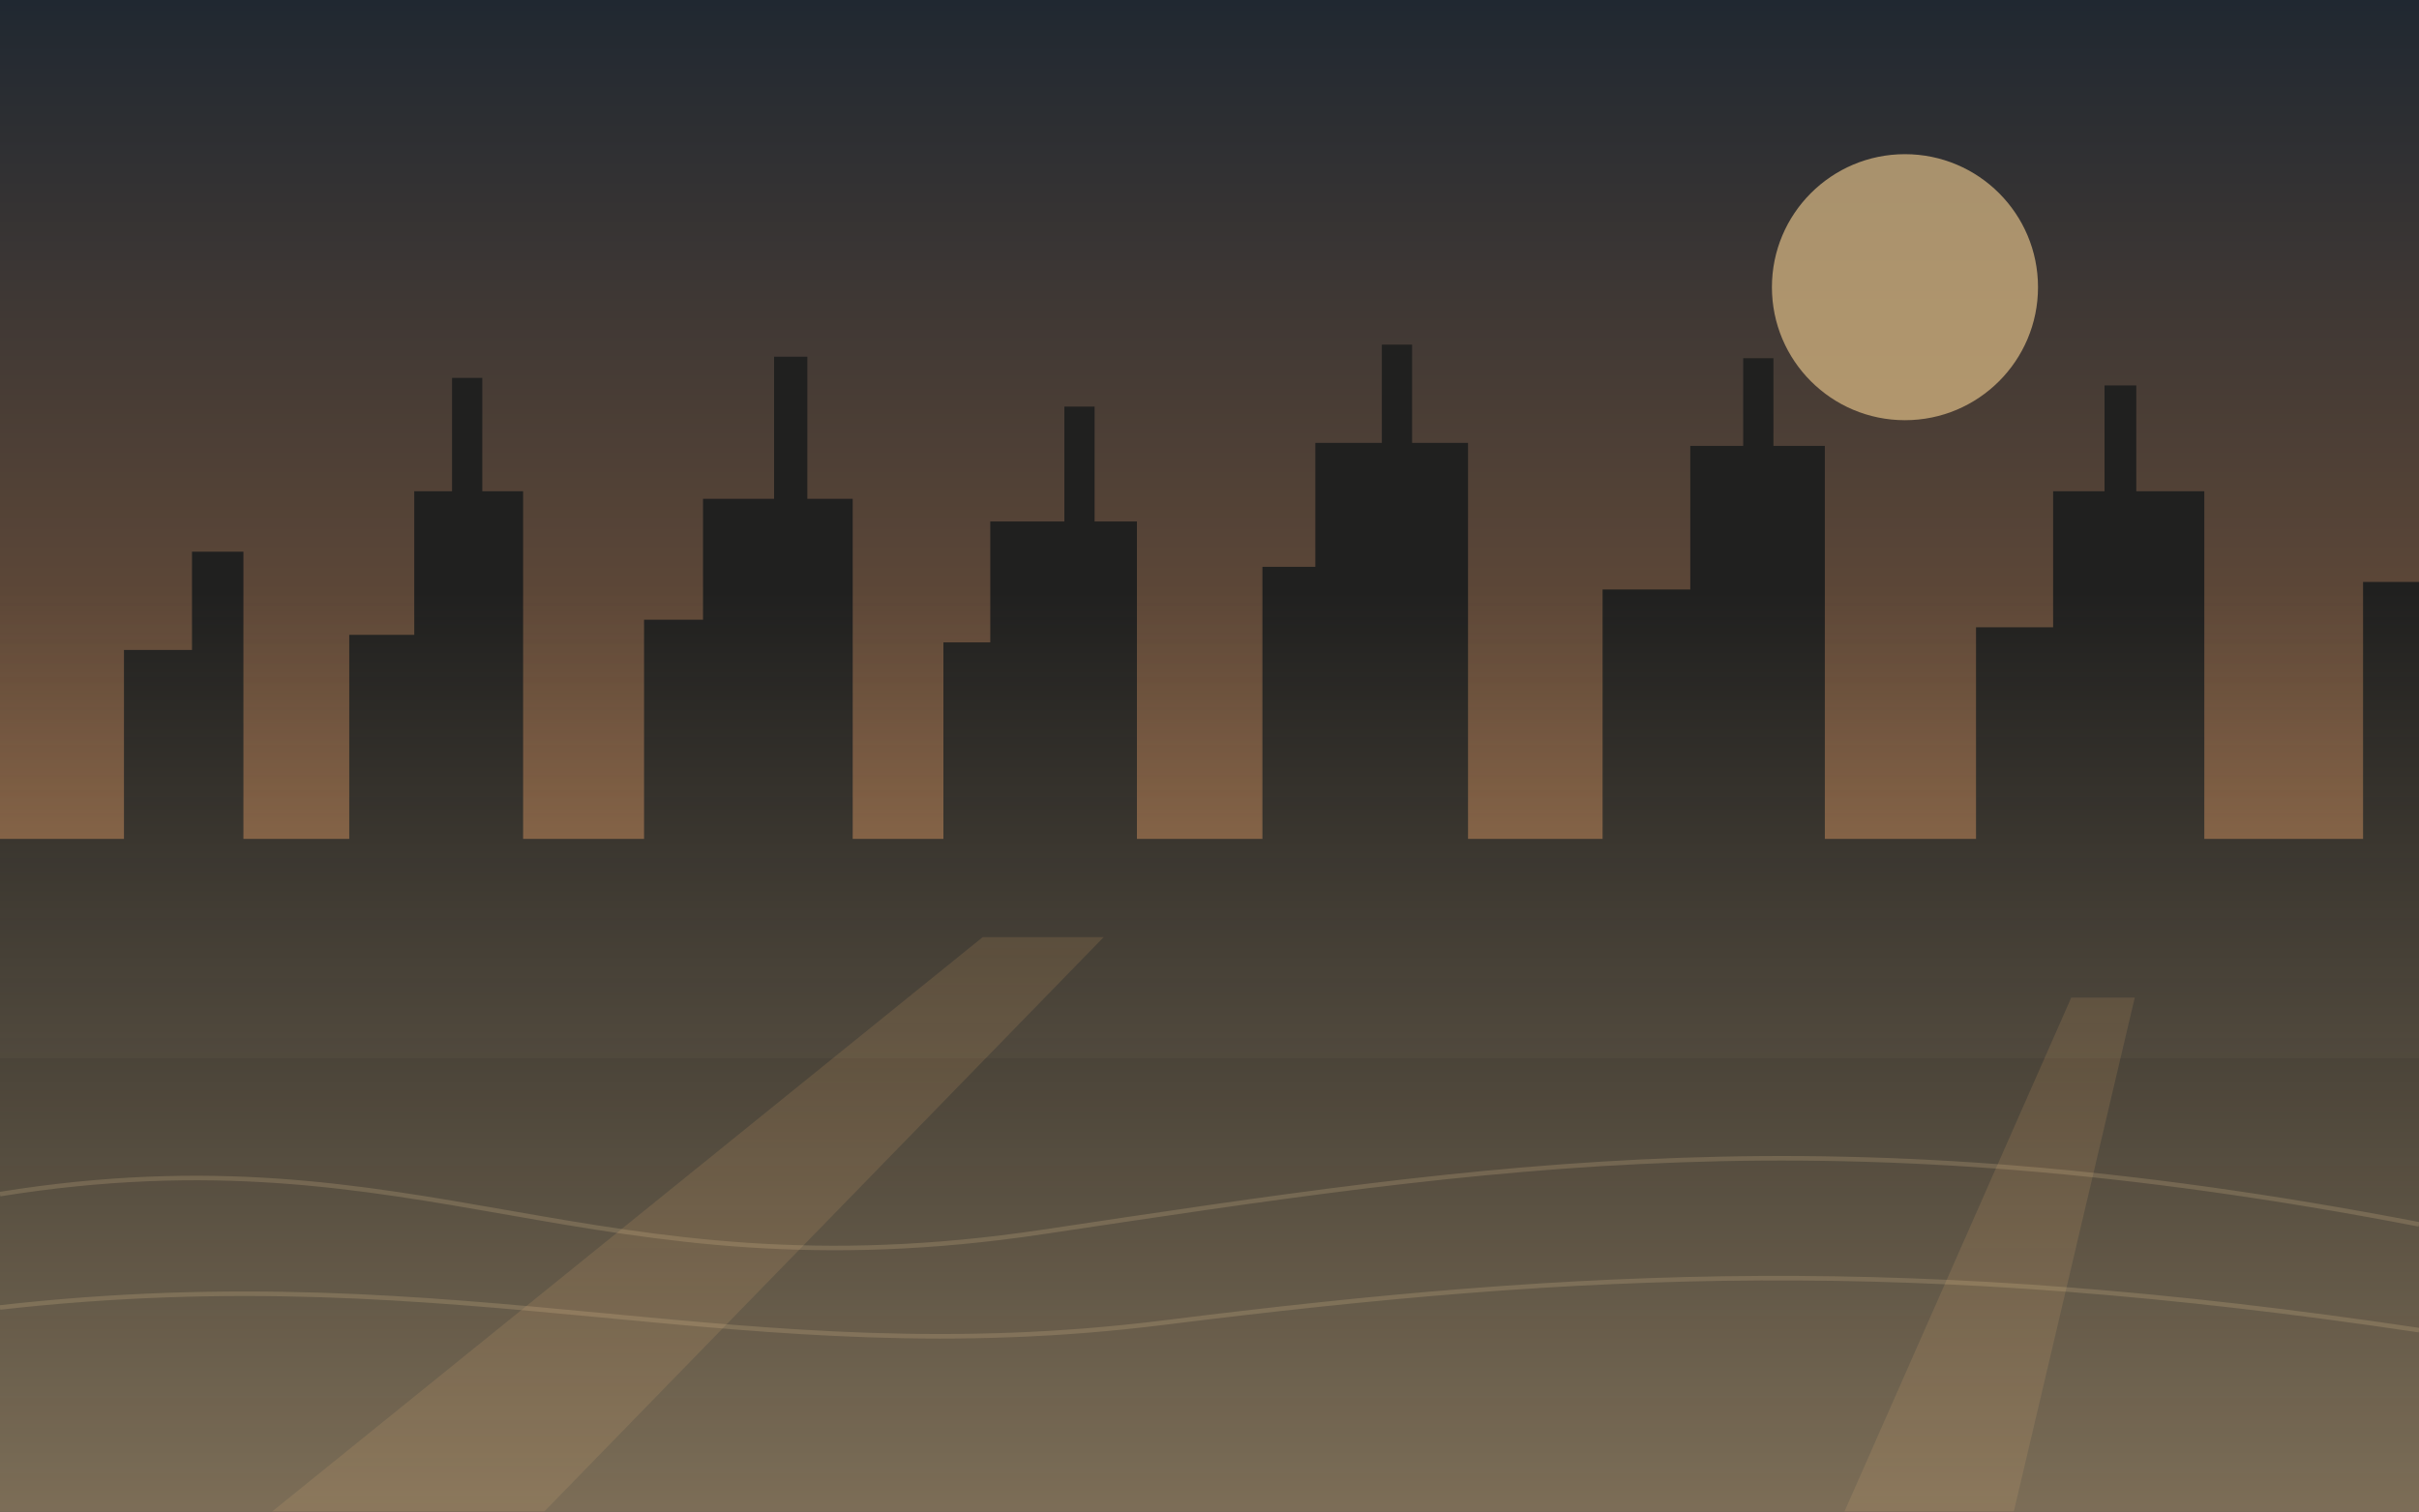
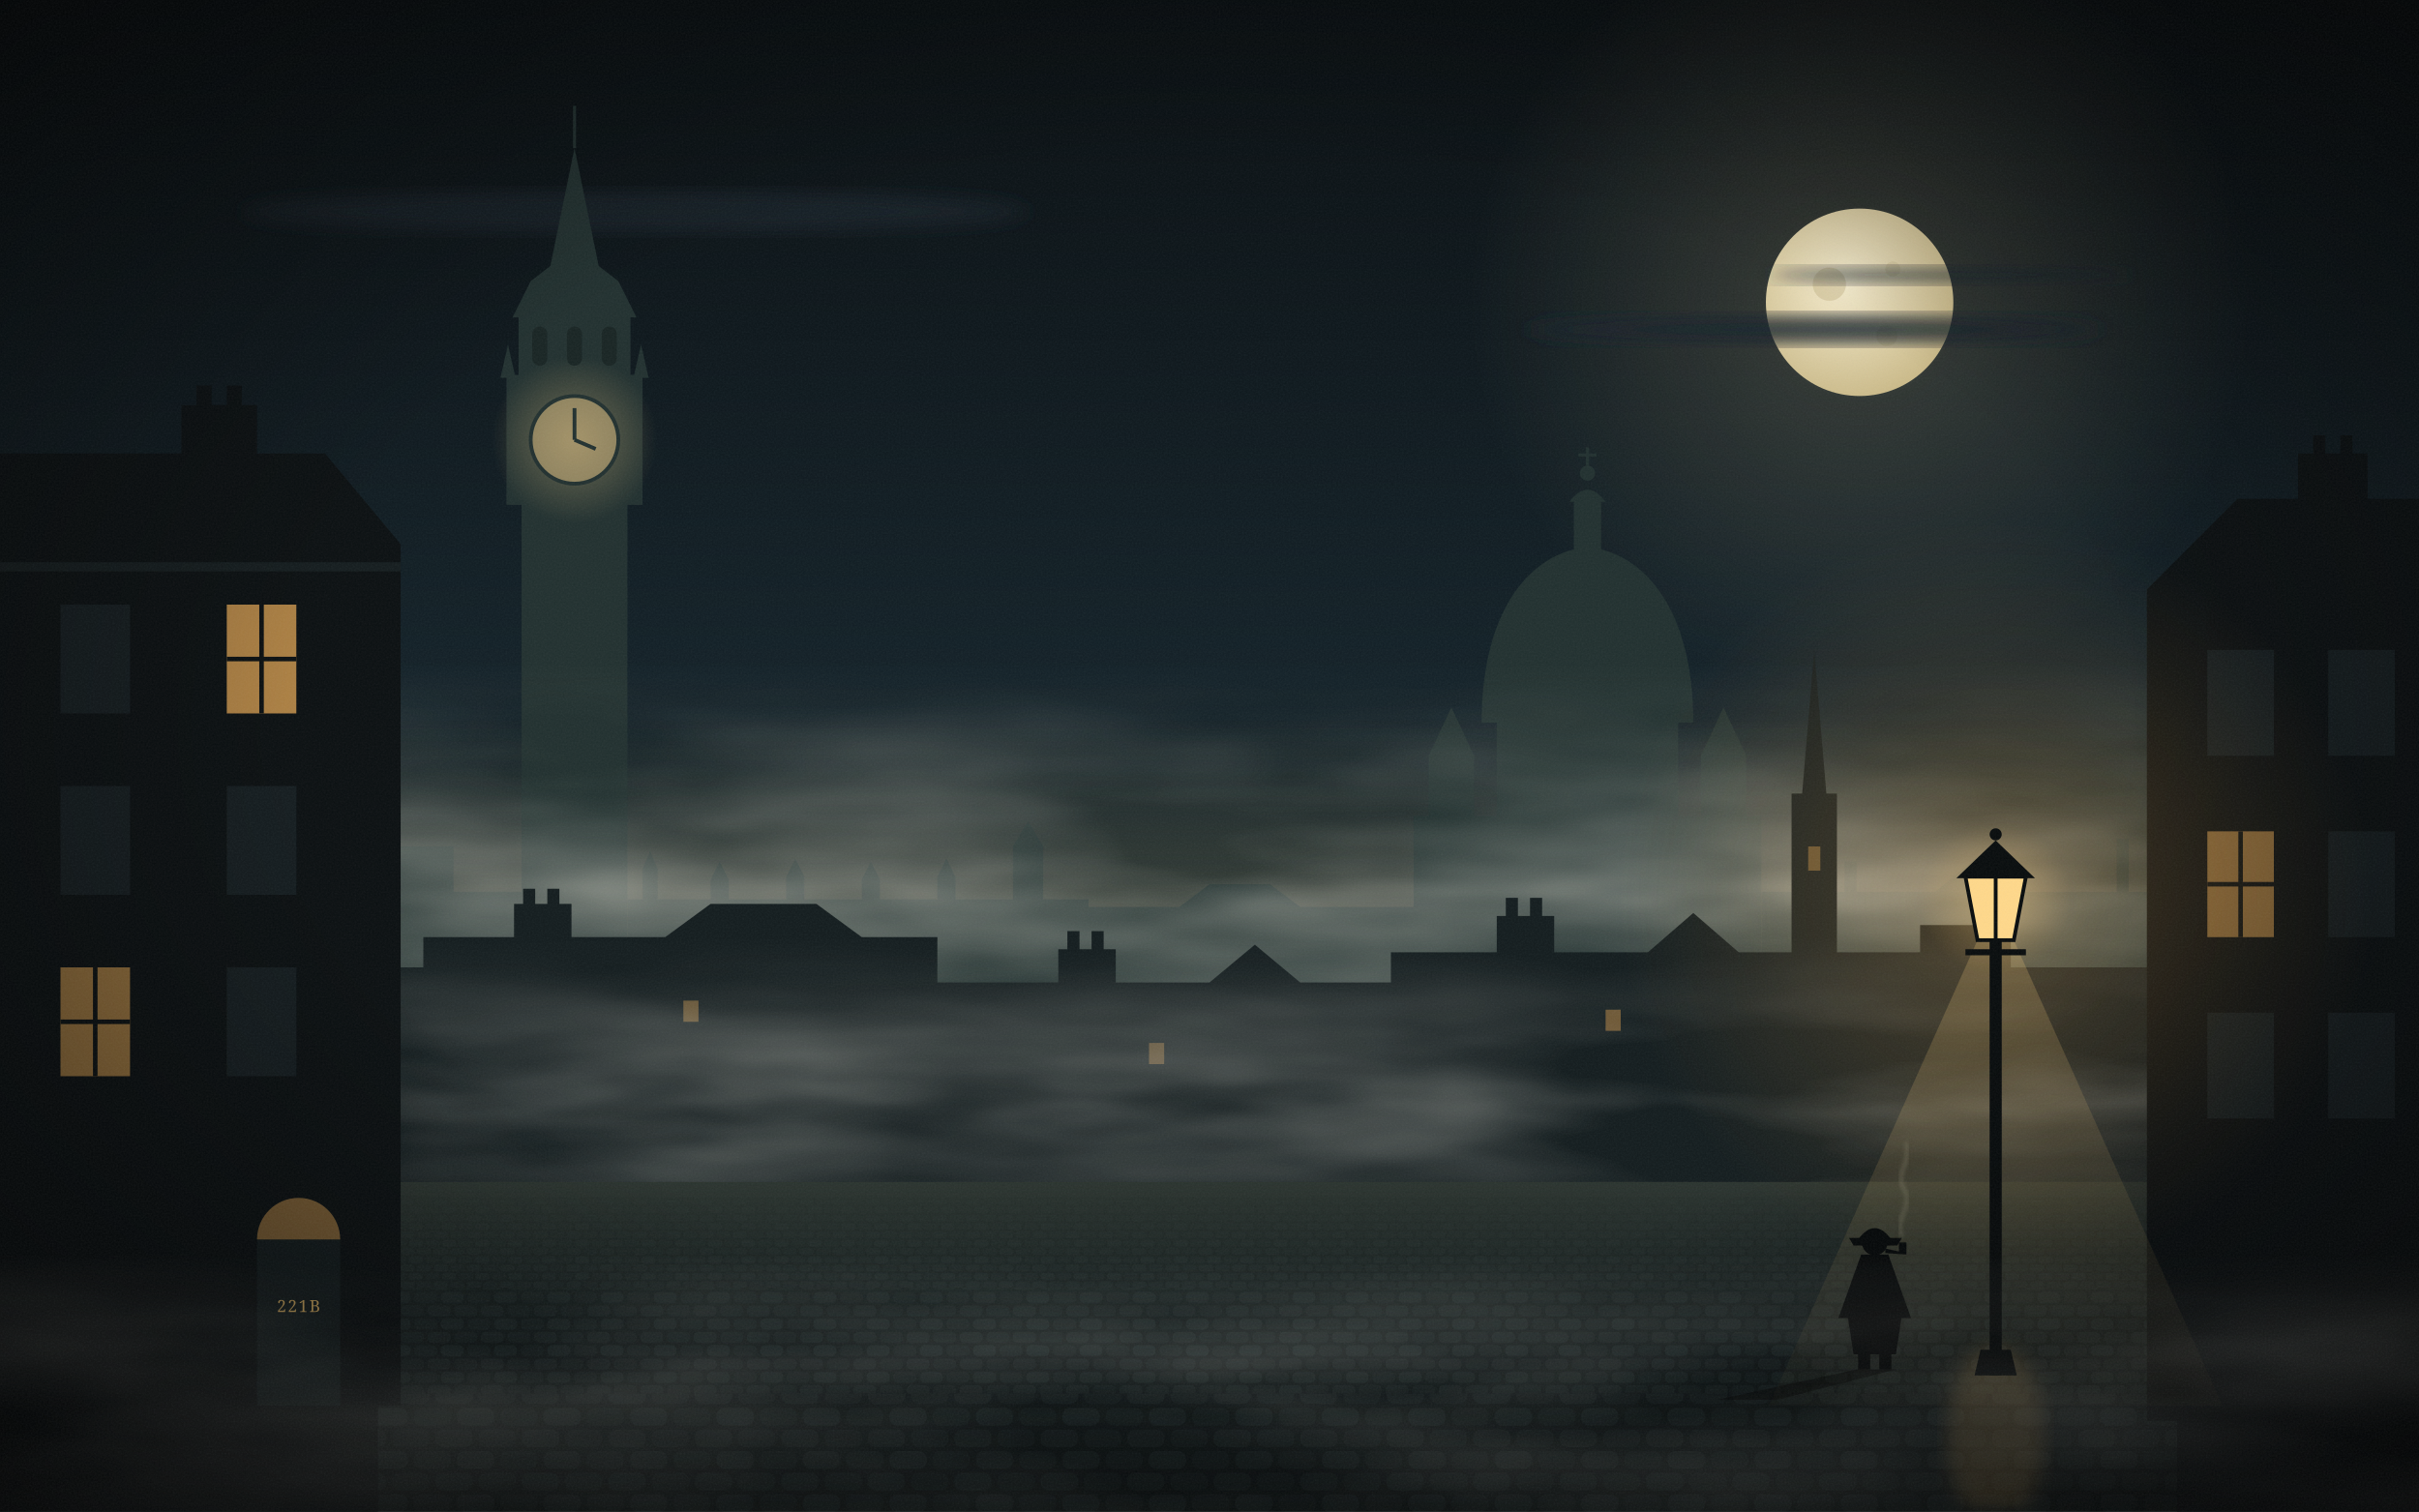
- <svg xmlns="http://www.w3.org/2000/svg" viewBox="0 0 1600 1000" fill="none">
+ <svg xmlns="http://www.w3.org/2000/svg" xmlns:xlink="http://www.w3.org/1999/xlink" viewBox="0 0 1600 1000" preserveAspectRatio="xMidYMid slice">
  <defs>
-     <linearGradient id="sky" x2="0" y2="1">
-       <stop stop-color="#202831" />
-       <stop offset=".56" stop-color="#76543a" />
-       <stop offset="1" stop-color="#c08c56" />
-     </linearGradient>
-     <linearGradient id="fog" x2="0" y2="1">
-       <stop stop-color="#e8c99a" stop-opacity="0" />
-       <stop offset="1" stop-color="#e8c99a" stop-opacity=".48" />
-     </linearGradient>
+     <linearGradient id="sky" x1="0" y1="0" x2="0" y2="1">
+       <stop offset="0" stop-color="#070d10" />
+       <stop offset="0.45" stop-color="#122027" />
+       <stop offset="0.72" stop-color="#29352f" />
+       <stop offset="1" stop-color="#3a3c32" />
+     </linearGradient>
+     <linearGradient id="horizon" x1="0" y1="0" x2="0" y2="1">
+       <stop offset="0" stop-color="#6a6650" stop-opacity="0" />
+       <stop offset="0.6" stop-color="#6a6650" stop-opacity="0.35" />
+       <stop offset="1" stop-color="#6a6650" stop-opacity="0" />
+     </linearGradient>
+     <radialGradient id="moonHalo" cx="0.5" cy="0.5" r="0.5">
+       <stop offset="0" stop-color="#f3e6bf" stop-opacity="0.45" />
+       <stop offset="0.25" stop-color="#d9c99a" stop-opacity="0.16" />
+       <stop offset="1" stop-color="#d9c99a" stop-opacity="0" />
+     </radialGradient>
+     <radialGradient id="moonFace" cx="0.42" cy="0.4" r="0.65">
+       <stop offset="0" stop-color="#f6edcf" />
+       <stop offset="1" stop-color="#c9b886" />
+     </radialGradient>
+     <radialGradient id="lampGlow" cx="0.5" cy="0.5" r="0.5">
+       <stop offset="0" stop-color="#ffcf7a" stop-opacity="0.5" />
+       <stop offset="0.2" stop-color="#f0a84a" stop-opacity="0.2" />
+       <stop offset="1" stop-color="#f0a84a" stop-opacity="0" />
+     </radialGradient>
+     <linearGradient id="lampCone" x1="0" y1="0" x2="0" y2="1">
+       <stop offset="0" stop-color="#ffd27e" stop-opacity="0.22" />
+       <stop offset="1" stop-color="#ffd27e" stop-opacity="0.03" />
+     </linearGradient>
+     <radialGradient id="clockGlow" cx="0.5" cy="0.5" r="0.5">
+       <stop offset="0" stop-color="#ffd890" stop-opacity="0.35" />
+       <stop offset="1" stop-color="#ffd890" stop-opacity="0" />
+     </radialGradient>
+     <pattern id="cobble" width="44" height="22" patternUnits="userSpaceOnUse">
+       <rect width="44" height="22" fill="#121a1b" />
+       <rect x="1.5" y="1.5" width="19" height="9" rx="4" fill="#1f292a" />
+       <rect x="23.5" y="1.5" width="19" height="9" rx="4" fill="#1b2526" />
+       <rect x="-9.5" y="12.5" width="19" height="9" rx="4" fill="#1b2526" />
+       <rect x="12.5" y="12.5" width="19" height="9" rx="4" fill="#212c2d" />
+       <rect x="34.5" y="12.5" width="19" height="9" rx="4" fill="#1b2526" />
+     </pattern>
+     <pattern id="cobbleS" xlink:href="#cobble" patternTransform="scale(0.5)" />
+     <pattern id="cobbleM" xlink:href="#cobble" patternTransform="scale(0.8)" />
+     <pattern id="cobbleL" xlink:href="#cobble" patternTransform="scale(1.3)" />
+     <linearGradient id="streetShade" x1="0" y1="0" x2="0" y2="1">
+       <stop offset="0" stop-color="#2a332e" stop-opacity="0.95" />
+       <stop offset="0.5" stop-color="#121a1b" stop-opacity="0.45" />
+       <stop offset="1" stop-color="#05090a" stop-opacity="0.6" />
+     </linearGradient>
+     <filter id="fogA" filterUnits="userSpaceOnUse" x="0" y="0" width="1600" height="1000">
+       <feTurbulence type="fractalNoise" baseFrequency="0.003 0.011" numOctaves="4" seed="7" />
+       <feColorMatrix type="matrix" values="0 0 0 0 0.78  0 0 0 0 0.76  0 0 0 0 0.66  0 0 0 1.5 -0.45" />
+     </filter>
+     <filter id="fogB" filterUnits="userSpaceOnUse" x="0" y="0" width="1600" height="1000">
+       <feTurbulence type="fractalNoise" baseFrequency="0.003 0.014" numOctaves="4" seed="23" />
+       <feColorMatrix type="matrix" values="0 0 0 0 0.72  0 0 0 0 0.72  0 0 0 0 0.64  0 0 0 1.6 -0.5" />
+     </filter>
+     <linearGradient id="band" x1="0" y1="0" x2="0" y2="1">
+       <stop offset="0" stop-color="#000" />
+       <stop offset="0.5" stop-color="#fff" />
+       <stop offset="1" stop-color="#000" />
+     </linearGradient>
+     <linearGradient id="bandLow" x1="0" y1="0" x2="0" y2="1">
+       <stop offset="0" stop-color="#000" />
+       <stop offset="0.4" stop-color="#fff" />
+       <stop offset="1" stop-color="#777" />
+     </linearGradient>
+     <mask id="mFar" maskUnits="userSpaceOnUse" x="0" y="0" width="1600" height="1000">
+       <rect x="0" y="440" width="1600" height="300" fill="url(#band)" />
+     </mask>
+     <mask id="mMid" maskUnits="userSpaceOnUse" x="0" y="0" width="1600" height="1000">
+       <rect x="0" y="620" width="1600" height="220" fill="url(#band)" />
+     </mask>
+     <mask id="mLow" maskUnits="userSpaceOnUse" x="0" y="0" width="1600" height="1000">
+       <rect x="0" y="830" width="1600" height="170" fill="url(#bandLow)" />
+     </mask>
+     <filter id="soft">
+       <feGaussianBlur stdDeviation="6" />
+     </filter>
+     <filter id="softS">
+       <feGaussianBlur stdDeviation="1.5" />
+     </filter>
+     <filter id="grain" filterUnits="userSpaceOnUse" x="0" y="0" width="1600" height="1000">
+       <feTurbulence type="fractalNoise" baseFrequency="0.85" numOctaves="2" stitchTiles="stitch" />
+       <feColorMatrix type="saturate" values="0" />
+     </filter>
+     <radialGradient id="vignette" cx="0.5" cy="0.48" r="0.75">
+       <stop offset="0.5" stop-color="#000" stop-opacity="0" />
+       <stop offset="1" stop-color="#000" stop-opacity="0.78" />
+     </radialGradient>
  </defs>
-   <path fill="url(#sky)" d="M0 0h1600v1000H0z" />
-   <circle cx="1260" cy="190" r="88" fill="#e9c68c" fill-opacity=".65" />
-   <path fill="#20201f" d="M0 555h82V430h45V365h34v190h70V420h43v-95h25v-75h20v75h27v230h80V410h39V330h47v-94h22v94h30v225h60V425h31v-80h49v-76h20v76h28v210h83V375h35v-82h44v-65h20v65h37v262h89V390h58v-95h35v-58h20v58h34v260h100V415h51v-90h34v-70h21v70h45v230h105v-170h70V500h70v-45h78v545H0z" />
-   <path fill="#171818" fill-opacity=".82" d="M0 700h1600v300H0z" />
-   <path fill="#c08c56" fill-opacity=".18" d="M180 1000 650 620h80l-370 380zm1040 0 150-340h42l-80 340z" />
-   <path fill="url(#fog)" d="M0 390h1600v610H0z" />
-   <path stroke="#e8c99a" stroke-opacity=".2" stroke-width="3" d="M0 790c280-45 390 70 690 25s520-80 910-5M0 865c310-35 490 45 770 10s495-45 830 5" />
+   <rect width="1600" height="1000" fill="url(#sky)" />
+   <circle cx="1230" cy="200" r="260" fill="url(#moonHalo)" />
+   <circle cx="1230" cy="200" r="62" fill="url(#moonFace)" />
+   <circle cx="1210" cy="188" r="11" fill="#b8a776" opacity="0.35" />
+   <circle cx="1248" cy="222" r="7" fill="#b8a776" opacity="0.3" />
+   <circle cx="1252" cy="178" r="5" fill="#b8a776" opacity="0.25" />
+   <ellipse cx="1200" cy="218" rx="190" ry="10" fill="#17242a" opacity="0.85" filter="url(#soft)" />
+   <ellipse cx="1290" cy="182" rx="120" ry="6" fill="#17242a" opacity="0.7" filter="url(#soft)" />
+   <ellipse cx="420" cy="140" rx="260" ry="14" fill="#1a282d" opacity="0.6" filter="url(#soft)" />
+   <rect x="0" y="470" width="1600" height="280" fill="url(#horizon)" />
+   <g fill="#21302f">
+     <path d="M0,700 L0,575 L30,575 L30,555 L36,555 L36,575 L80,575 L110,548 L140,575 L190,575 L190,540 L198,540 L198,528 L206,528 L206,540 L214,540 L214,575 L260,575 L260,560 L300,560 L300,590 L345,590 L345,700 Z" />
+     <rect x="345" y="330" width="70" height="370" />
+     <rect x="335" y="248" width="90" height="86" />
+     <rect x="343" y="208" width="74" height="42" />
+     <polygon points="339,210 351,186 364,176 380,98 396,176 409,186 421,210" />
+     <polygon points="331,250 336,228 341,250" />
+     <polygon points="419,250 424,228 429,250" />
+     <path d="M415,700 L415,595 L425,595 L425,575 L430,563 L435,575 L435,595 L470,595 L470,582 L476,570 L482,582 L482,595 L520,595 L520,580 L526,568 L532,580 L532,595 L570,595 L570,582 L576,570 L582,582 L582,595 L620,595 L620,580 L626,568 L632,580 L632,595 L670,595 L670,560 L680,543 L690,560 L690,595 L720,595 L720,700 Z" />
+     <path d="M720,700 L720,600 L780,600 L800,585 L840,585 L860,600 L940,600 L940,700 Z" />
+     <rect x="935" y="540" width="230" height="160" />
+     <rect x="945" y="500" width="30" height="45" />
+     <polygon points="945,500 960,468 975,500" />
+     <rect x="1125" y="500" width="30" height="45" />
+     <polygon points="1125,500 1140,468 1155,500" />
+     <rect x="990" y="470" width="120" height="75" />
+     <path d="M980,478 C980,400 1015,365 1050,362 C1085,365 1120,400 1120,478 Z" />
+     <rect x="1041" y="330" width="18" height="36" />
+     <path d="M1038,332 Q1050,316 1062,332 Z" />
+     <circle cx="1050" cy="313" r="5" />
+     <path d="M1165,700 L1165,590 L1220,590 L1220,570 L1228,570 L1228,590 L1280,590 L1310,565 L1340,590 L1400,590 L1400,555 L1408,555 L1408,590 L1460,590 L1490,570 L1520,590 L1600,590 L1600,700 Z" />
+   </g>
+   <line x1="380" y1="98" x2="380" y2="70" stroke="#21302f" stroke-width="2" />
+   <line x1="1050" y1="296" x2="1050" y2="310" stroke="#21302f" stroke-width="2" />
+   <line x1="1044" y1="301" x2="1056" y2="301" stroke="#21302f" stroke-width="2" />
+   <circle cx="380" cy="291" r="55" fill="url(#clockGlow)" />
+   <circle cx="380" cy="291" r="29" fill="#cdb27a" opacity="0.55" />
+   <circle cx="380" cy="291" r="29" fill="none" stroke="#21302f" stroke-width="2.5" />
+   <line x1="380" y1="291" x2="380" y2="270" stroke="#21302f" stroke-width="2.5" />
+   <line x1="380" y1="291" x2="394" y2="297" stroke="#21302f" stroke-width="2.5" />
+   <g fill="#182423">
+     <rect x="352" y="216" width="10" height="26" rx="5" />
+     <rect x="375" y="216" width="10" height="26" rx="5" />
+     <rect x="398" y="216" width="10" height="26" rx="5" />
+   </g>
+   <rect width="1600" height="1000" filter="url(#fogA)" mask="url(#mFar)" opacity="0.6" />
+   <path fill="#131c1e" d="M0,1000 L0,640 L70,640 L70,612 L76,612 L76,600 L84,600 L84,612 L92,612 L92,600 L100,600 L100,612 L108,612 L108,640 L150,640 L190,605 L230,640 L280,640 L280,620 L340,620 L340,598 L346,598 L346,588 L354,588 L354,598 L362,598 L362,588 L370,588 L370,598 L378,598 L378,620 L440,620 L470,598 L540,598 L570,620 L620,620 L620,650 L700,650 L700,628 L706,628 L706,616 L714,616 L714,628 L722,628 L722,616 L730,616 L730,628 L738,628 L738,650 L800,650 L830,625 L860,650 L920,650 L920,630 L990,630 L990,606 L996,606 L996,594 L1004,594 L1004,606 L1012,606 L1012,594 L1020,594 L1020,606 L1028,606 L1028,630 L1090,630 L1120,604 L1150,630 L1185,630 L1185,525 L1192,525 L1200,430 L1208,525 L1215,525 L1215,630 L1270,630 L1270,612 L1330,612 L1330,640 L1420,640 L1450,612 L1480,640 L1520,640 L1520,618 L1526,618 L1526,606 L1534,606 L1534,618 L1542,618 L1542,606 L1550,606 L1550,618 L1558,618 L1558,640 L1600,640 L1600,1000 Z" />
+   <g fill="#d89a4a">
+     <rect x="160" y="672" width="10" height="14" opacity="0.5" />
+     <rect x="452" y="662" width="10" height="14" opacity="0.4" />
+     <rect x="760" y="690" width="10" height="14" opacity="0.35" />
+     <rect x="1062" y="668" width="10" height="14" opacity="0.45" />
+     <rect x="1196" y="560" width="8" height="16" opacity="0.4" />
+     <rect x="1500" y="680" width="10" height="14" opacity="0.5" />
+   </g>
+   <rect width="1600" height="1000" filter="url(#fogB)" mask="url(#mMid)" opacity="0.5" />
+   <rect x="0" y="782" width="1600" height="10" fill="#2a3330" />
+   <rect x="0" y="792" width="1600" height="60" fill="url(#cobbleS)" />
+   <rect x="0" y="852" width="1600" height="70" fill="url(#cobbleM)" />
+   <rect x="0" y="922" width="1600" height="78" fill="url(#cobbleL)" />
+   <rect x="0" y="782" width="1600" height="218" fill="url(#streetShade)" />
+   <ellipse cx="1320" cy="950" rx="32" ry="60" fill="#f0b862" opacity="0.2" filter="url(#soft)" />
+   <ellipse cx="173" cy="955" rx="18" ry="40" fill="#e2a654" opacity="0.12" filter="url(#soft)" />
+   <path fill="#0a0f11" d="M0,1000 L0,300 L120,300 L120,268 L130,268 L130,255 L140,255 L140,268 L150,268 L150,255 L160,255 L160,268 L170,268 L170,300 L215,300 L265,360 L265,930 L250,930 L250,1000 Z" />
+   <rect x="0" y="372" width="265" height="6" fill="#141c1e" />
+   <g>
+     <rect x="40" y="400" width="46" height="72" fill="#141c1f" />
+     <rect x="150" y="400" width="46" height="72" fill="#e2a654" opacity="0.75" />
+     <rect x="40" y="520" width="46" height="72" fill="#141c1f" />
+     <rect x="150" y="520" width="46" height="72" fill="#141c1f" />
+     <rect x="40" y="640" width="46" height="72" fill="#e2a654" opacity="0.6" />
+     <rect x="150" y="640" width="46" height="72" fill="#141c1f" />
+   </g>
+   <g stroke="#0a0f11" stroke-width="3">
+     <line x1="173" y1="400" x2="173" y2="472" />
+     <line x1="150" y1="436" x2="196" y2="436" />
+     <line x1="63" y1="640" x2="63" y2="712" />
+     <line x1="40" y1="676" x2="86" y2="676" />
+   </g>
+   <rect x="170" y="820" width="55" height="110" fill="#111a1c" />
+   <path d="M170,820 A27.5,27.5 0 0 1 225,820 Z" fill="#e2a654" opacity="0.5" />
+   <text x="197.5" y="868" font-family="Georgia, serif" font-size="11" fill="#c9a25a" text-anchor="middle" letter-spacing="1">221B</text>
+   <path fill="#0a0f11" d="M1600,1000 L1600,330 L1566,330 L1566,300 L1556,300 L1556,288 L1548,288 L1548,300 L1538,300 L1538,288 L1530,288 L1530,300 L1520,300 L1520,330 L1480,330 L1420,390 L1420,940 L1440,940 L1440,1000 Z" />
+   <g>
+     <rect x="1460" y="430" width="44" height="70" fill="#141c1f" />
+     <rect x="1540" y="430" width="44" height="70" fill="#141c1f" />
+     <rect x="1460" y="550" width="44" height="70" fill="#e2a654" opacity="0.55" />
+     <rect x="1540" y="550" width="44" height="70" fill="#141c1f" />
+     <rect x="1460" y="670" width="44" height="70" fill="#141c1f" />
+     <rect x="1540" y="670" width="44" height="70" fill="#141c1f" />
+   </g>
+   <g stroke="#0a0f11" stroke-width="3">
+     <line x1="1482" y1="550" x2="1482" y2="620" />
+     <line x1="1460" y1="585" x2="1504" y2="585" />
+   </g>
+   <circle cx="1320" cy="595" r="250" fill="url(#lampGlow)" />
+   <polygon points="1308,622 1332,622 1470,930 1170,930" fill="url(#lampCone)" />
+   <rect x="1316" y="620" width="8" height="290" fill="#070b0c" />
+   <rect x="1300" y="628" width="40" height="4" fill="#070b0c" />
+   <path d="M1306,910 L1334,910 L1330,893 L1310,893 Z" fill="#070b0c" />
+   <polygon points="1300,580 1340,580 1332,622 1308,622" fill="#ffd88a" />
+   <g stroke="#070b0c" stroke-width="2.5" fill="none">
+     <polygon points="1300,580 1340,580 1332,622 1308,622" />
+     <line x1="1320" y1="580" x2="1320" y2="622" />
+   </g>
+   <polygon points="1294,581 1320,556 1346,581" fill="#070b0c" />
+   <circle cx="1320" cy="552" r="4" fill="#070b0c" />
+   <polygon points="1228,906 1254,906 1176,926 1136,926" fill="#000" opacity="0.4" />
+   <g fill="#050809">
+     <circle cx="1240" cy="822" r="8.5" />
+     <path d="M1229,820 Q1240,805 1251,820 Z" />
+     <path d="M1223,819 L1258,819 L1255,824 L1226,824 Z" />
+     <path d="M1231,830 L1249,830 L1264,872 L1216,872 Z" />
+     <path d="M1222,870 L1258,870 L1254,896 L1226,896 Z" />
+     <rect x="1229" y="895" width="8" height="11" />
+     <rect x="1243" y="895" width="8" height="11" />
+     <path d="M1247,826 L1256,828 L1256,822 L1261,822 L1261,830 L1247,829 Z" />
+   </g>
+   <path d="M1258,818 C1252,806 1267,798 1259,786 C1253,776 1265,768 1261,756" fill="none" stroke="#c9c2a4" stroke-width="2" opacity="0.28" filter="url(#softS)" />
+   <rect width="1600" height="1000" filter="url(#fogA)" mask="url(#mLow)" opacity="0.32" />
+   <rect width="1600" height="1000" fill="url(#vignette)" />
+   <rect width="1600" height="1000" filter="url(#grain)" opacity="0.07" />
</svg>
